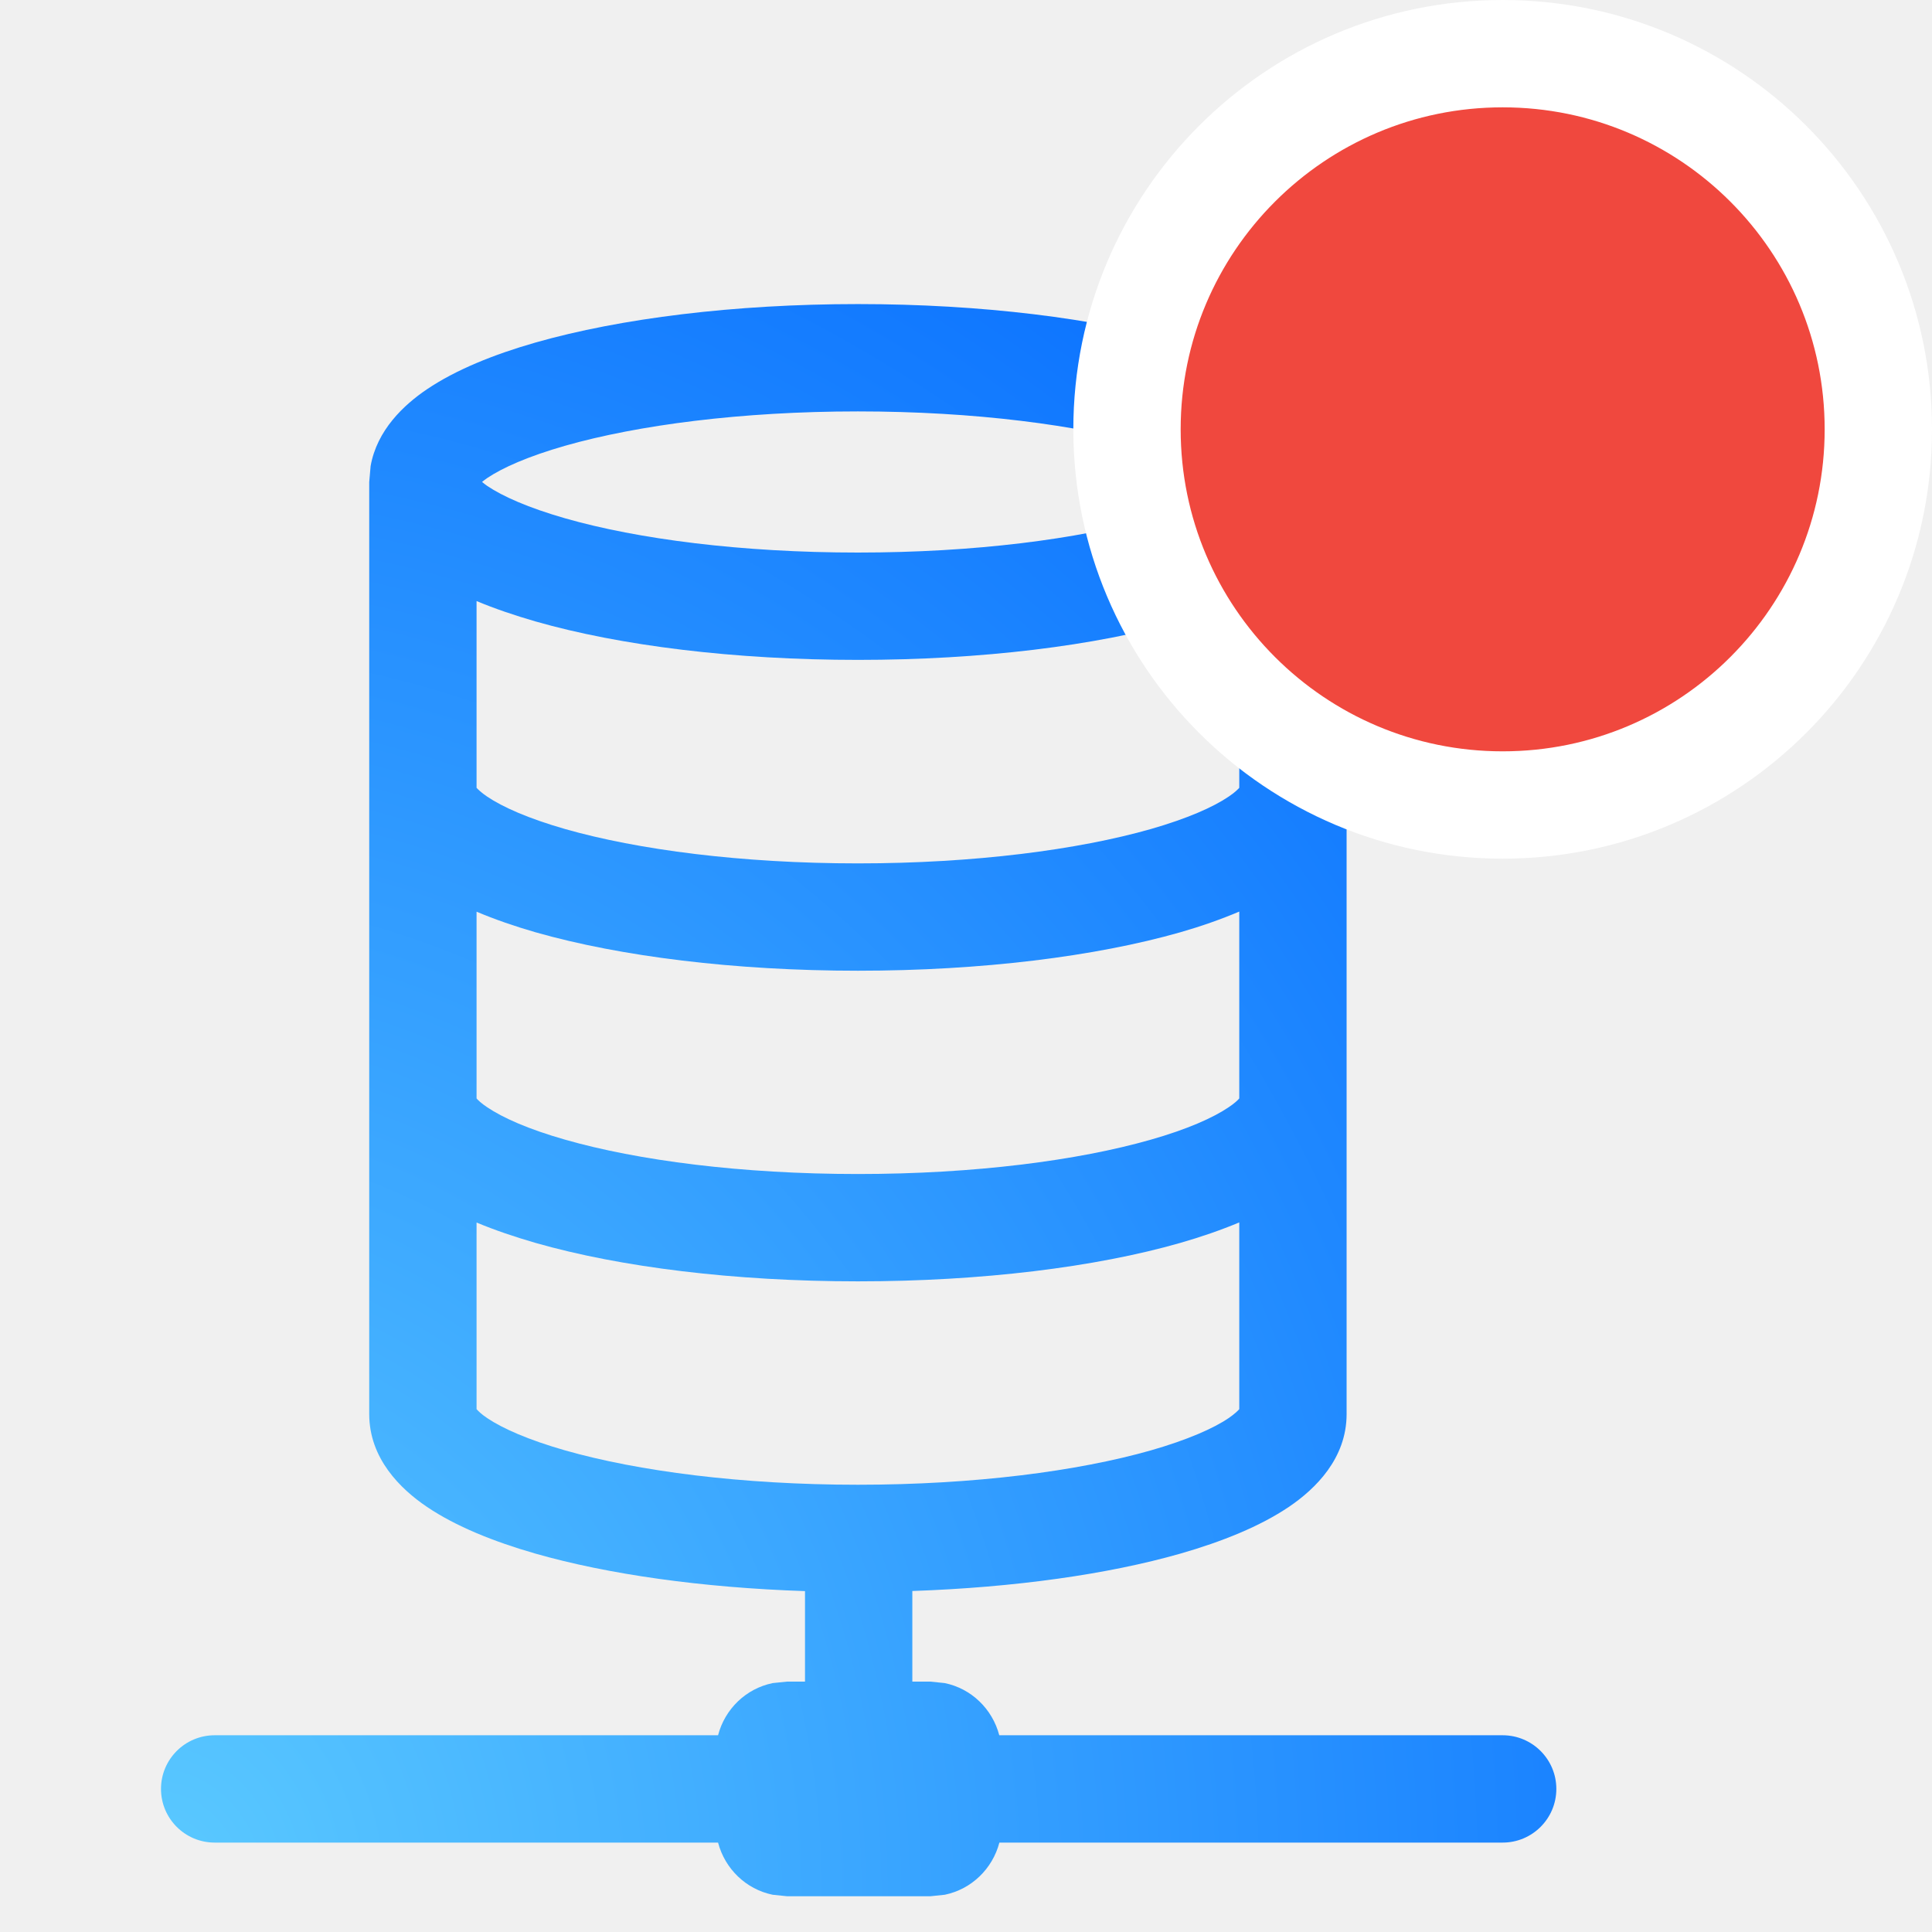
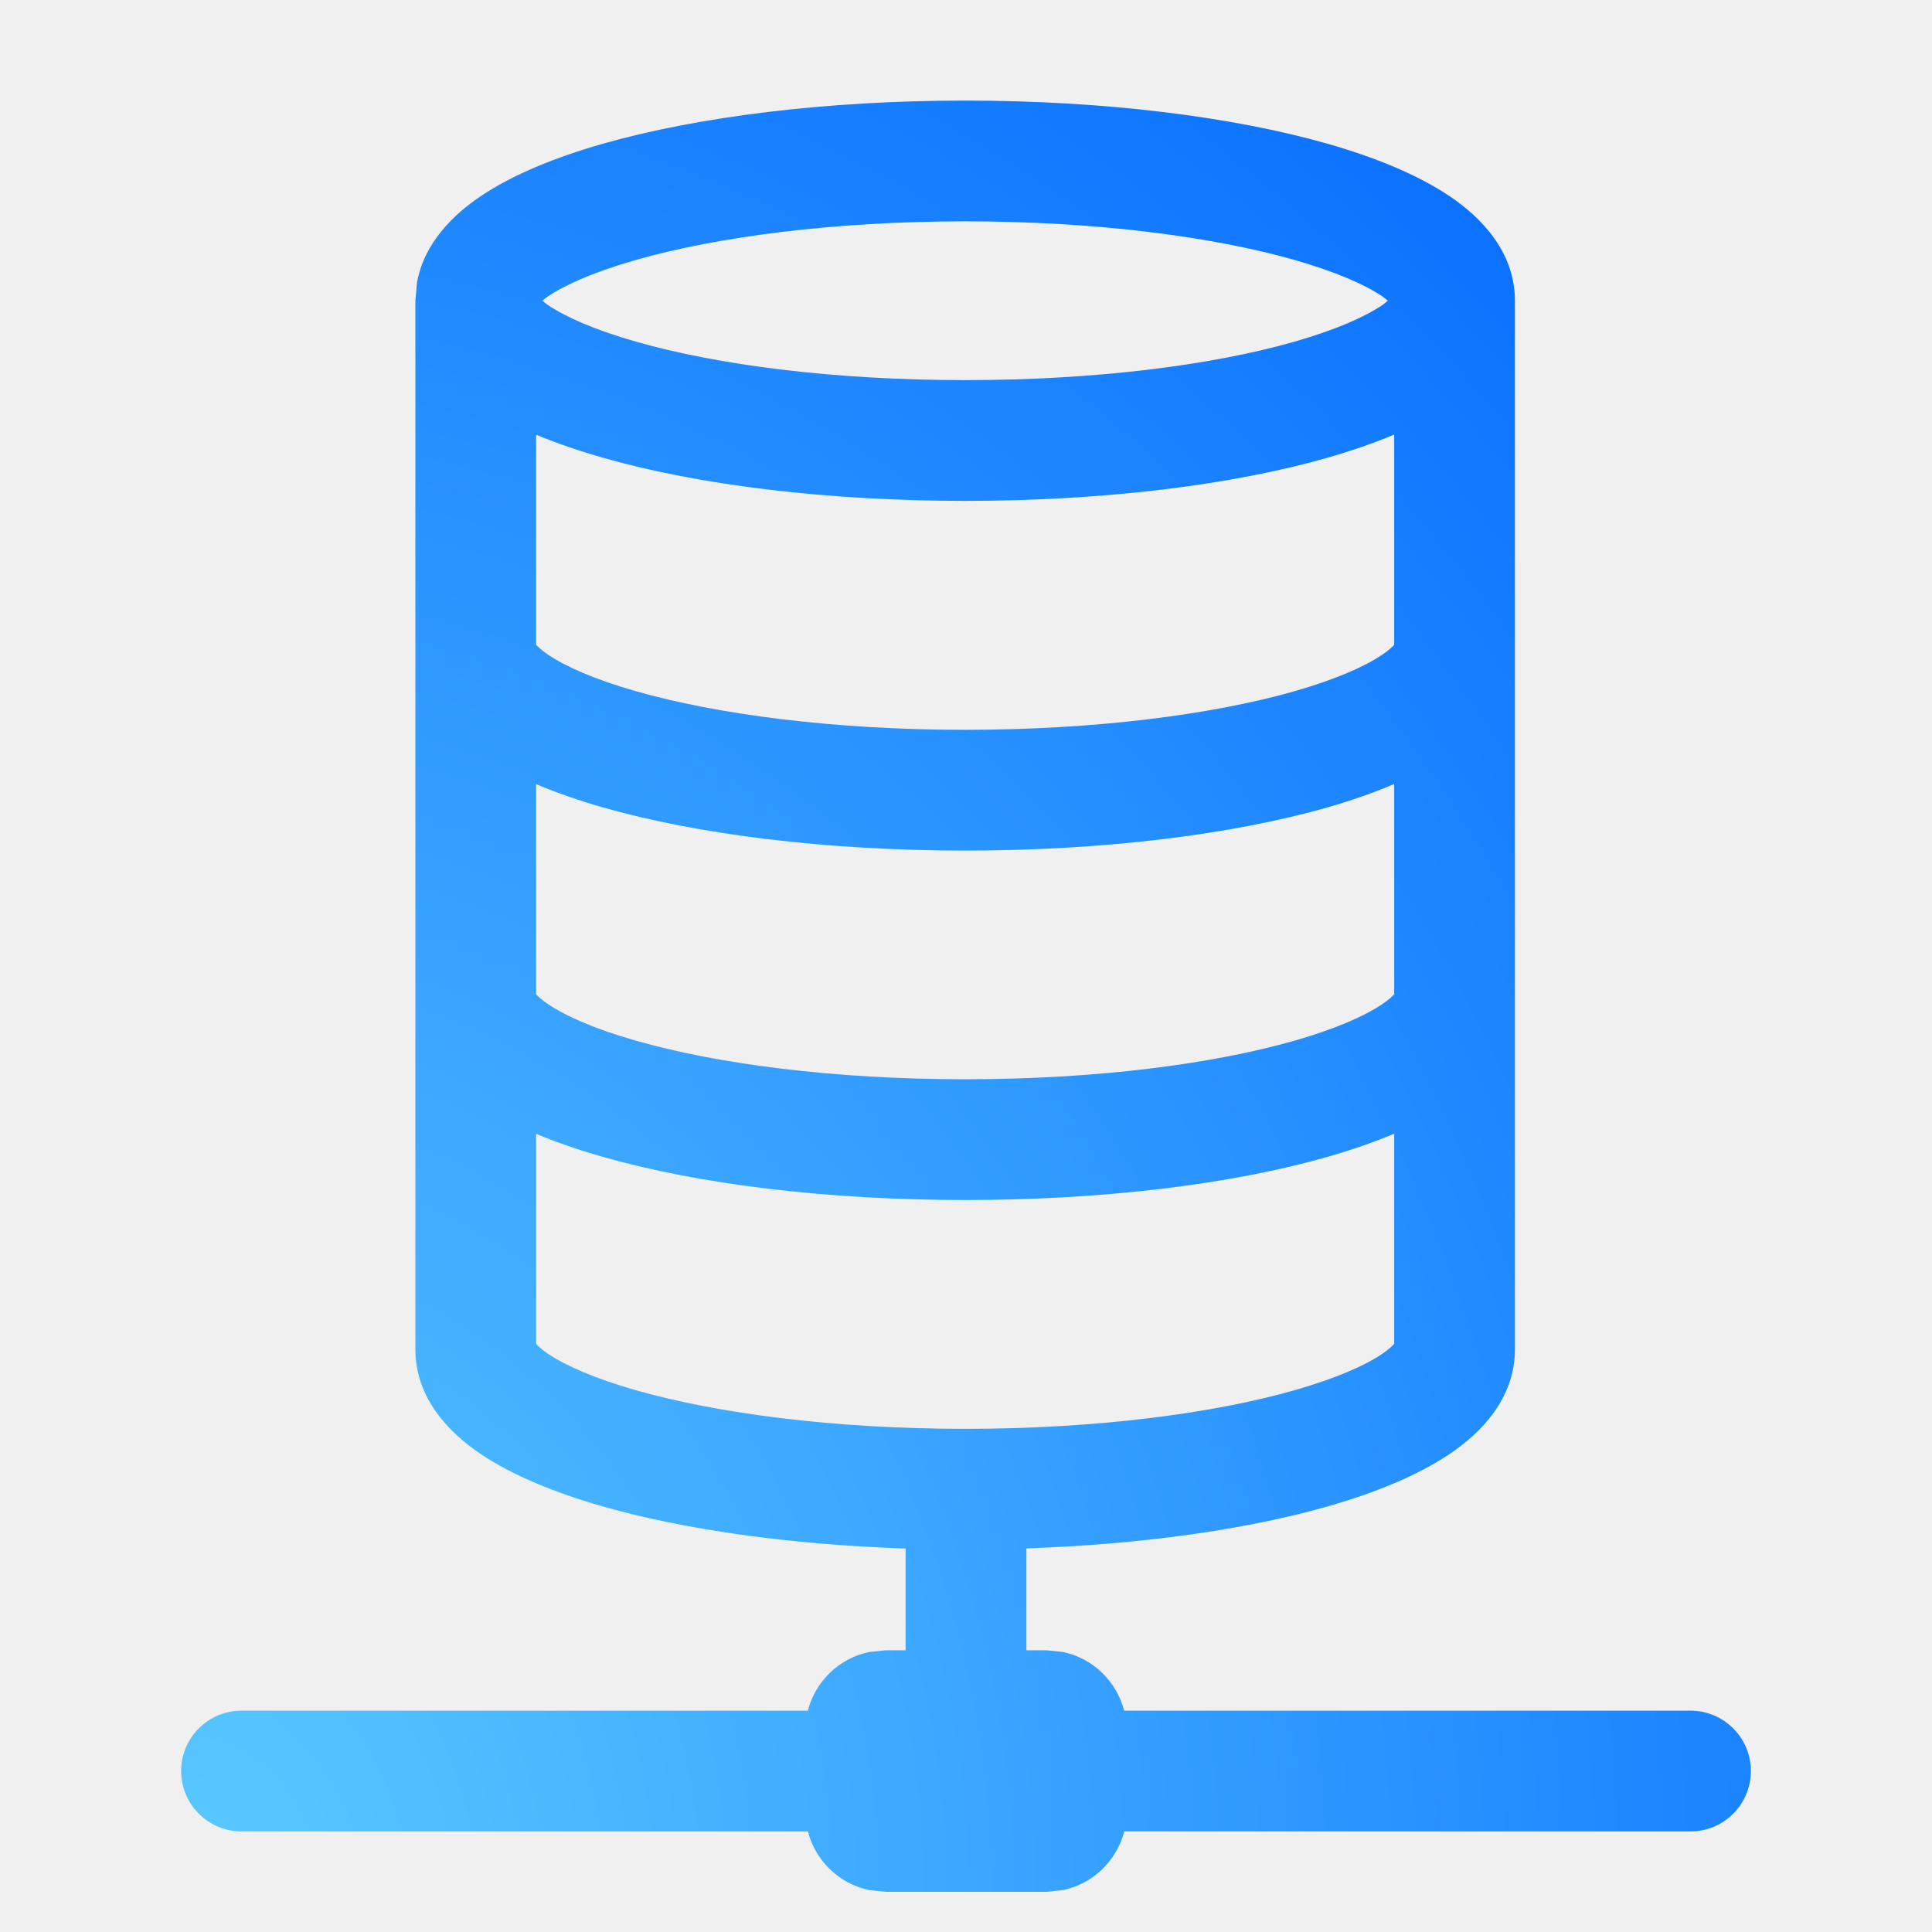
- <svg xmlns="http://www.w3.org/2000/svg" width="18" height="18" viewBox="0 0 18 18" fill="none">
-   <g id="Size=16, Fill=Gradient - Blue, Error=True">
-     <path id="Union" d="M7.993 2.833C9.145 2.833 10.207 2.966 10.996 3.191C11.387 3.303 11.74 3.446 12.007 3.626C12.256 3.794 12.546 4.078 12.546 4.491V13.175C12.546 13.588 12.256 13.872 12.007 14.04C11.74 14.22 11.387 14.363 10.996 14.475C10.324 14.667 9.454 14.79 8.5 14.823V15.667H8.667L8.802 15.681C9.051 15.732 9.246 15.923 9.31 16.167H14C14.276 16.167 14.5 16.391 14.5 16.667C14.5 16.943 14.276 17.167 14 17.167H9.311C9.247 17.411 9.051 17.602 8.802 17.653L8.667 17.667H7.334L7.199 17.653C6.95 17.602 6.754 17.411 6.69 17.167H2C1.724 17.167 1.5 16.943 1.5 16.667C1.5 16.391 1.724 16.167 2 16.167H6.69C6.754 15.922 6.95 15.732 7.199 15.681L7.334 15.667H7.5V14.824C6.54 14.792 5.666 14.668 4.99 14.475C4.599 14.363 4.246 14.22 3.979 14.04C3.73 13.872 3.44 13.588 3.44 13.175V4.491L3.453 4.342C3.512 4.008 3.761 3.773 3.979 3.626C4.246 3.446 4.599 3.303 4.99 3.191C5.78 2.966 6.841 2.833 7.993 2.833ZM11.546 11.389C11.376 11.46 11.191 11.524 10.996 11.58C10.207 11.806 9.145 11.938 7.993 11.938C6.841 11.938 5.78 11.806 4.99 11.58C4.796 11.524 4.61 11.461 4.44 11.39V13.129C4.454 13.144 4.482 13.174 4.539 13.212C4.683 13.309 4.923 13.415 5.265 13.513C5.942 13.706 6.907 13.833 7.993 13.833C9.079 13.833 10.044 13.706 10.722 13.513C11.063 13.415 11.304 13.309 11.447 13.212C11.504 13.173 11.532 13.144 11.546 13.129V11.389ZM11.546 8.493C11.376 8.565 11.191 8.63 10.996 8.686C10.207 8.911 9.145 9.044 7.993 9.044C6.841 9.044 5.78 8.911 4.99 8.686C4.796 8.63 4.61 8.566 4.44 8.494V10.234C4.454 10.25 4.482 10.278 4.539 10.316C4.683 10.413 4.923 10.521 5.265 10.618C5.942 10.812 6.907 10.938 7.993 10.938C9.079 10.938 10.044 10.812 10.722 10.618C11.063 10.521 11.304 10.413 11.447 10.316C11.504 10.278 11.532 10.25 11.546 10.234V8.493ZM11.546 5.599C11.376 5.67 11.191 5.734 10.996 5.79C10.207 6.016 9.145 6.148 7.993 6.148C6.841 6.148 5.78 6.016 4.99 5.79C4.796 5.734 4.61 5.671 4.44 5.6V7.34C4.454 7.355 4.483 7.384 4.539 7.422C4.683 7.519 4.923 7.626 5.265 7.724C5.942 7.917 6.907 8.044 7.993 8.044C9.079 8.044 10.044 7.917 10.722 7.724C11.063 7.626 11.304 7.519 11.447 7.422C11.504 7.384 11.532 7.355 11.546 7.34V5.599ZM7.993 3.833C6.907 3.833 5.942 3.96 5.265 4.153C4.923 4.251 4.683 4.357 4.539 4.454C4.52 4.467 4.504 4.48 4.491 4.49C4.505 4.501 4.52 4.514 4.539 4.527C4.683 4.624 4.923 4.731 5.265 4.829C5.942 5.023 6.907 5.148 7.993 5.148C9.079 5.148 10.044 5.023 10.722 4.829C11.063 4.731 11.304 4.624 11.447 4.527C11.466 4.515 11.48 4.5 11.493 4.49C11.48 4.48 11.466 4.467 11.447 4.454C11.304 4.357 11.063 4.251 10.722 4.153C10.044 3.96 9.079 3.833 7.993 3.833Z" fill="url(#paint0_radial_19772_1982)" />
-     <g id="Badge">
-       <circle id="Ellipse" cx="14" cy="4" r="3.5" fill="#F0483E" stroke="white" />
-     </g>
+ <svg xmlns="http://www.w3.org/2000/svg" width="16" height="16" viewBox="0 0 16 16" fill="none">
+   <g id="Size=16, Fill=Gradient - Blue">
+     <path id="Union" d="M7.993 0.833C9.145 0.833 10.207 0.966 10.996 1.191C11.387 1.303 11.74 1.446 12.007 1.626C12.256 1.794 12.546 2.078 12.546 2.491V11.175C12.546 11.588 12.256 11.872 12.007 12.04C11.74 12.22 11.387 12.363 10.996 12.475C10.324 12.667 9.454 12.79 8.5 12.823V13.667H8.667L8.802 13.681C9.051 13.732 9.246 13.923 9.31 14.167H14C14.276 14.167 14.5 14.391 14.5 14.667C14.5 14.943 14.276 15.167 14 15.167H9.311C9.247 15.411 9.051 15.602 8.802 15.653L8.667 15.667H7.334L7.199 15.653C6.95 15.602 6.754 15.411 6.69 15.167H2C1.724 15.167 1.5 14.943 1.5 14.667C1.5 14.391 1.724 14.167 2 14.167H6.69C6.754 13.922 6.95 13.732 7.199 13.681L7.334 13.667H7.5V12.824C6.54 12.792 5.666 12.668 4.99 12.475C4.599 12.363 4.246 12.22 3.979 12.04C3.73 11.872 3.44 11.588 3.44 11.175V2.491L3.453 2.342C3.512 2.008 3.761 1.773 3.979 1.626C4.246 1.446 4.599 1.303 4.99 1.191C5.78 0.966 6.841 0.833 7.993 0.833ZM11.546 9.389C11.376 9.46 11.191 9.524 10.996 9.58C10.207 9.806 9.145 9.938 7.993 9.938C6.841 9.938 5.78 9.806 4.99 9.58C4.796 9.525 4.61 9.461 4.44 9.39V11.129C4.454 11.144 4.482 11.174 4.539 11.212C4.683 11.309 4.923 11.415 5.265 11.513C5.942 11.706 6.907 11.833 7.993 11.833C9.079 11.833 10.044 11.706 10.722 11.513C11.063 11.415 11.304 11.309 11.447 11.212C11.504 11.173 11.532 11.144 11.546 11.129V9.389ZM11.546 6.493C11.376 6.565 11.191 6.63 10.996 6.686C10.207 6.911 9.145 7.044 7.993 7.044C6.841 7.044 5.78 6.911 4.99 6.686C4.796 6.63 4.61 6.566 4.44 6.494V8.234C4.454 8.25 4.482 8.278 4.539 8.316C4.683 8.413 4.923 8.521 5.265 8.618C5.942 8.812 6.907 8.938 7.993 8.938C9.079 8.938 10.044 8.812 10.722 8.618C11.063 8.52 11.304 8.413 11.447 8.316C11.504 8.278 11.532 8.25 11.546 8.234V6.493ZM11.546 3.599C11.376 3.67 11.191 3.734 10.996 3.79C10.207 4.016 9.145 4.148 7.993 4.148C6.841 4.148 5.78 4.016 4.99 3.79C4.796 3.734 4.61 3.671 4.44 3.6V5.34C4.454 5.355 4.483 5.384 4.539 5.422C4.683 5.519 4.923 5.626 5.265 5.724C5.942 5.917 6.907 6.044 7.993 6.044C9.079 6.044 10.044 5.917 10.722 5.724C11.063 5.626 11.304 5.519 11.447 5.422C11.504 5.384 11.532 5.355 11.546 5.34V3.599ZM7.993 1.833C6.907 1.833 5.942 1.96 5.265 2.153C4.923 2.251 4.683 2.357 4.539 2.454C4.52 2.467 4.504 2.48 4.491 2.49C4.505 2.501 4.52 2.514 4.539 2.527C4.683 2.624 4.923 2.731 5.265 2.829C5.942 3.023 6.907 3.148 7.993 3.148C9.079 3.148 10.044 3.023 10.722 2.829C11.063 2.731 11.304 2.624 11.447 2.527C11.466 2.515 11.48 2.5 11.493 2.49C11.48 2.48 11.466 2.467 11.447 2.454C11.304 2.357 11.063 2.251 10.722 2.153C10.044 1.96 9.079 1.833 7.993 1.833Z" fill="url(#paint0_radial_19245_157)" />
  </g>
  <defs>
-     <radialGradient id="paint0_radial_19772_1982" cx="0" cy="0" r="1" gradientTransform="matrix(13 -14.834 13 14.834 1.5 17.667)" gradientUnits="userSpaceOnUse">
+     <radialGradient id="paint0_radial_19245_157" cx="0" cy="0" r="1" gradientTransform="matrix(13 -14.834 13 14.834 1.5 15.667)" gradientUnits="userSpaceOnUse">
      <stop stop-color="#5BCAFF" />
      <stop offset="1" stop-color="#0066FF" />
    </radialGradient>
  </defs>
</svg>
